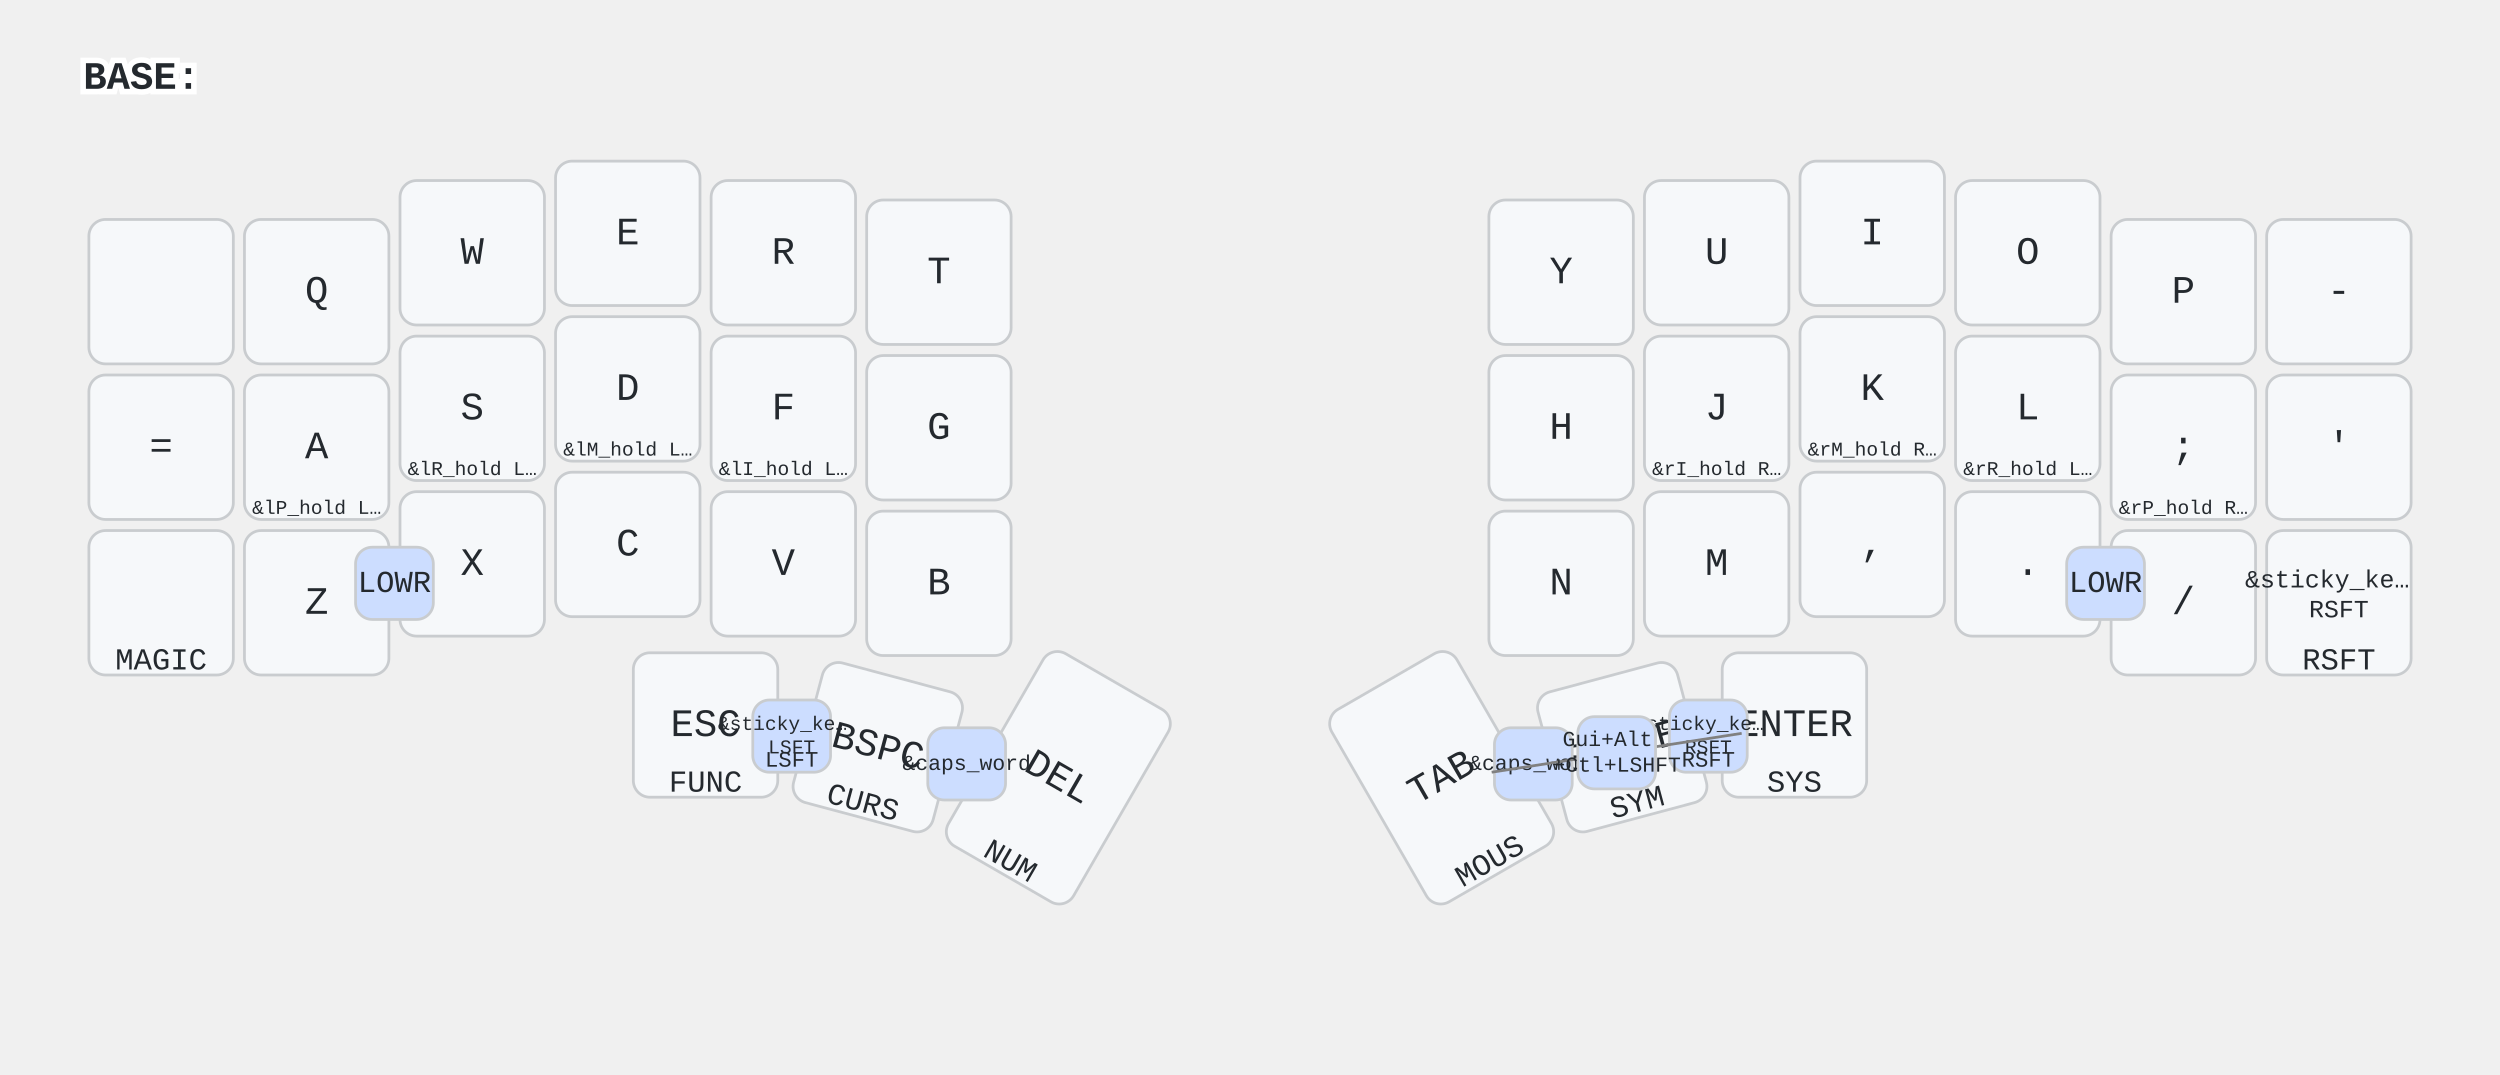
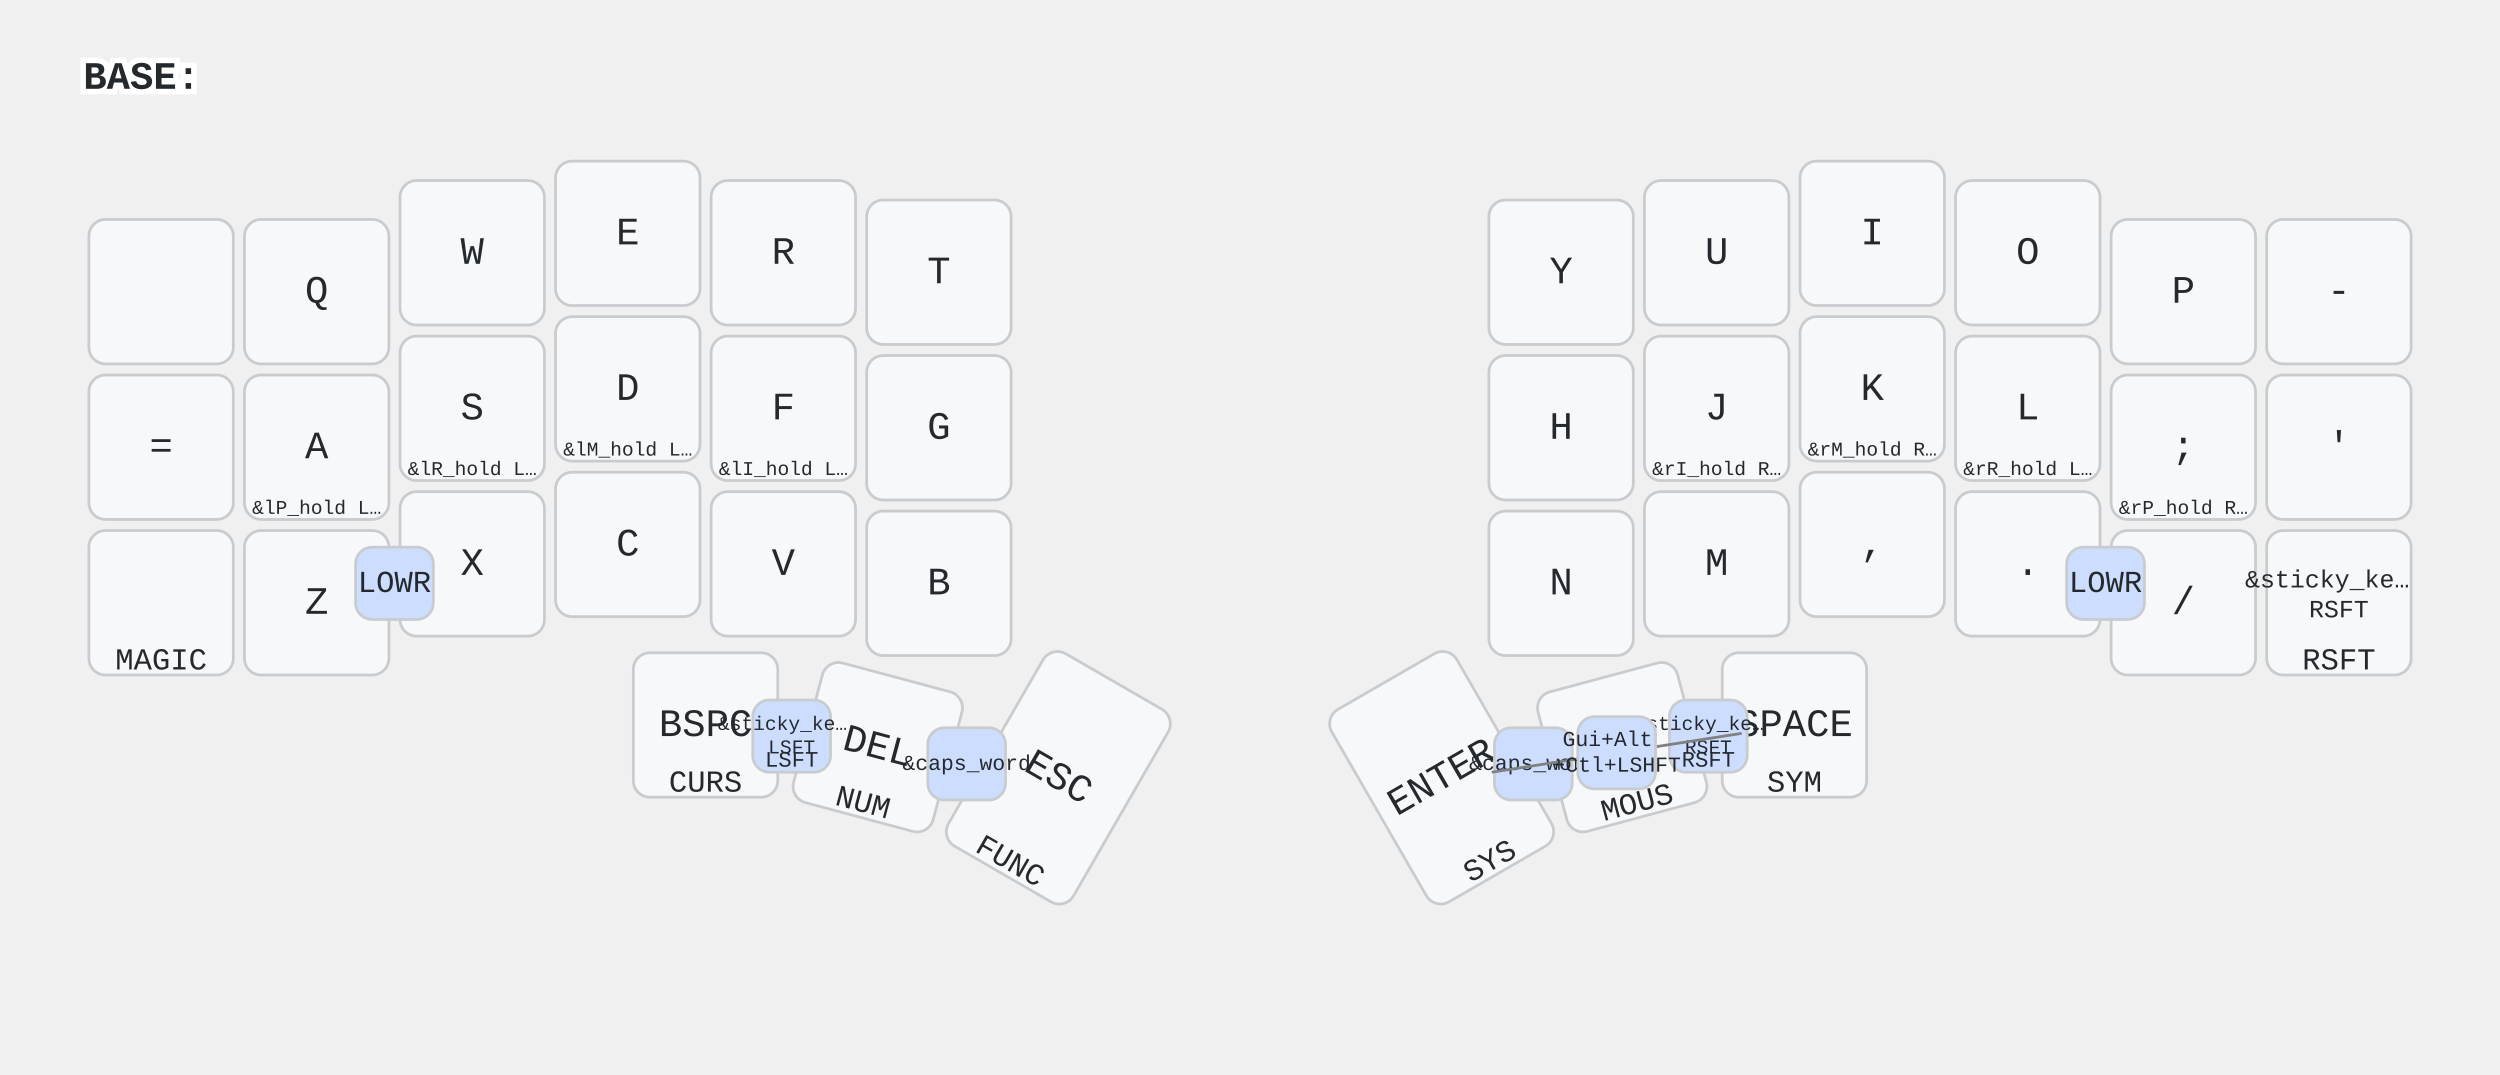
<svg xmlns="http://www.w3.org/2000/svg" width="900" height="387" viewBox="0 0 900 387" class="keymap">
  <style>/* inherit to force styles through use tags */
svg path {
    fill: inherit;
}

/* font and background color specifications */
svg.keymap {
    font-family: SFMono-Regular,Consolas,Liberation Mono,Menlo,monospace;
    font-size: 14px;
    font-kerning: normal;
    text-rendering: optimizeLegibility;
    fill: #24292e;
}

/* default key styling */
rect.key {
    fill: #f6f8fa;
}

rect.key, rect.combo {
    stroke: #c9cccf;
    stroke-width: 1;
}

/* default key side styling, only used is draw_key_sides is set */
rect.side {
    filter: brightness(90%);
}

/* color accent for combo boxes */
rect.combo, rect.combo-separate {
    fill: #cdf;
}

/* color accent for held keys */
rect.held, rect.combo.held {
    fill: #fdd;
}

/* color accent for ghost (optional) keys */
rect.ghost, rect.combo.ghost {
    stroke-dasharray: 4, 4;
    stroke-width: 2;
}

text {
    text-anchor: middle;
    dominant-baseline: middle;
}

/* styling for layer labels */
text.label {
    font-weight: bold;
    text-anchor: start;
    stroke: white;
    stroke-width: 4;
    paint-order: stroke;
}

/* styling for optional footer */
text.footer {
    text-anchor: end;
    dominant-baseline: auto;
    stroke: white;
    stroke-width: 4;
    paint-order: stroke;
}

/* styling for combo tap, and key non-tap label text */
text.combo, text.hold, text.shifted, text.left, text.right, text.tl, text.tr, text.bl, text.br {
    font-size: 11px;
}

text.hold, text.bl, text.br {
    text-anchor: middle;
    dominant-baseline: auto;
}

text.shifted, text.tl, text.tr {
    text-anchor: middle;
    dominant-baseline: hanging;
}

text.left, text.tl, text.bl {
    text-anchor: start;
}

text.right, text.tr, text.br {
    text-anchor: end;
}

text.layer-activator {
    text-decoration: underline;
}

/* styling for hold/shifted label text in combo box */
text.combo.hold, text.combo.shifted, text.combo.left, text.combo.right {
    font-size: 8px;
}

/* lighter symbol for transparent keys */
text.trans {
    fill: #7b7e81;
}

/* styling for combo dendrons */
path.combo {
    stroke-width: 1;
    stroke: gray;
    fill: none;
}

/* Start Tabler Icons Cleanup */
/* cannot use height/width with glyphs */
.icon-tabler &gt; path {
    fill: inherit;
    stroke: inherit;
    stroke-width: 2;
}
/* hide tabler's default box */
.icon-tabler &gt; path[stroke="none"][fill="none"] {
    visibility: hidden;
}
/* End Tabler Icons Cleanup */
</style>
  <g transform="translate(30, 0)" class="layer-BASE">
    <text x="0" y="28" class="label" id="BASE">BASE:</text>
    <g transform="translate(0, 56)">
      <g transform="translate(28, 49)" class="key keypos-0">
        <rect rx="6" ry="6" x="-26" y="-26" width="52" height="52" class="key" />
      </g>
      <g transform="translate(84, 49)" class="key keypos-1">
        <rect rx="6" ry="6" x="-26" y="-26" width="52" height="52" class="key" />
        <text x="0" y="0" class="key tap">Q</text>
      </g>
      <g transform="translate(140, 35)" class="key keypos-2">
        <rect rx="6" ry="6" x="-26" y="-26" width="52" height="52" class="key" />
        <text x="0" y="0" class="key tap">W</text>
      </g>
      <g transform="translate(196, 28)" class="key keypos-3">
        <rect rx="6" ry="6" x="-26" y="-26" width="52" height="52" class="key" />
        <text x="0" y="0" class="key tap">E</text>
      </g>
      <g transform="translate(252, 35)" class="key keypos-4">
        <rect rx="6" ry="6" x="-26" y="-26" width="52" height="52" class="key" />
        <text x="0" y="0" class="key tap">R</text>
      </g>
      <g transform="translate(308, 42)" class="key keypos-5">
        <rect rx="6" ry="6" x="-26" y="-26" width="52" height="52" class="key" />
        <text x="0" y="0" class="key tap">T</text>
      </g>
      <g transform="translate(532, 42)" class="key keypos-6">
        <rect rx="6" ry="6" x="-26" y="-26" width="52" height="52" class="key" />
        <text x="0" y="0" class="key tap">Y</text>
      </g>
      <g transform="translate(588, 35)" class="key keypos-7">
        <rect rx="6" ry="6" x="-26" y="-26" width="52" height="52" class="key" />
        <text x="0" y="0" class="key tap">U</text>
      </g>
      <g transform="translate(644, 28)" class="key keypos-8">
        <rect rx="6" ry="6" x="-26" y="-26" width="52" height="52" class="key" />
        <text x="0" y="0" class="key tap">I</text>
      </g>
      <g transform="translate(700, 35)" class="key keypos-9">
        <rect rx="6" ry="6" x="-26" y="-26" width="52" height="52" class="key" />
        <text x="0" y="0" class="key tap">O</text>
      </g>
      <g transform="translate(756, 49)" class="key keypos-10">
        <rect rx="6" ry="6" x="-26" y="-26" width="52" height="52" class="key" />
        <text x="0" y="0" class="key tap">P</text>
      </g>
      <g transform="translate(812, 49)" class="key keypos-11">
        <rect rx="6" ry="6" x="-26" y="-26" width="52" height="52" class="key" />
        <text x="0" y="0" class="key tap">-</text>
      </g>
      <g transform="translate(28, 105)" class="key keypos-12">
        <rect rx="6" ry="6" x="-26" y="-26" width="52" height="52" class="key" />
        <text x="0" y="0" class="key tap">=</text>
      </g>
      <g transform="translate(84, 105)" class="key keypos-13">
        <rect rx="6" ry="6" x="-26" y="-26" width="52" height="52" class="key" />
        <text x="0" y="0" class="key tap">A</text>
        <text x="0" y="24" class="key hold">
          <tspan style="font-size: 64%">&amp;lP_hold L…</tspan>
        </text>
      </g>
      <g transform="translate(140, 91)" class="key keypos-14">
        <rect rx="6" ry="6" x="-26" y="-26" width="52" height="52" class="key" />
        <text x="0" y="0" class="key tap">S</text>
        <text x="0" y="24" class="key hold">
          <tspan style="font-size: 64%">&amp;lR_hold L…</tspan>
        </text>
      </g>
      <g transform="translate(196, 84)" class="key keypos-15">
        <rect rx="6" ry="6" x="-26" y="-26" width="52" height="52" class="key" />
        <text x="0" y="0" class="key tap">D</text>
        <text x="0" y="24" class="key hold">
          <tspan style="font-size: 64%">&amp;lM_hold L…</tspan>
        </text>
      </g>
      <g transform="translate(252, 91)" class="key keypos-16">
        <rect rx="6" ry="6" x="-26" y="-26" width="52" height="52" class="key" />
        <text x="0" y="0" class="key tap">F</text>
        <text x="0" y="24" class="key hold">
          <tspan style="font-size: 64%">&amp;lI_hold L…</tspan>
        </text>
      </g>
      <g transform="translate(308, 98)" class="key keypos-17">
        <rect rx="6" ry="6" x="-26" y="-26" width="52" height="52" class="key" />
        <text x="0" y="0" class="key tap">G</text>
      </g>
      <g transform="translate(532, 98)" class="key keypos-18">
        <rect rx="6" ry="6" x="-26" y="-26" width="52" height="52" class="key" />
        <text x="0" y="0" class="key tap">H</text>
      </g>
      <g transform="translate(588, 91)" class="key keypos-19">
        <rect rx="6" ry="6" x="-26" y="-26" width="52" height="52" class="key" />
        <text x="0" y="0" class="key tap">J</text>
        <text x="0" y="24" class="key hold">
          <tspan style="font-size: 64%">&amp;rI_hold R…</tspan>
        </text>
      </g>
      <g transform="translate(644, 84)" class="key keypos-20">
        <rect rx="6" ry="6" x="-26" y="-26" width="52" height="52" class="key" />
        <text x="0" y="0" class="key tap">K</text>
        <text x="0" y="24" class="key hold">
          <tspan style="font-size: 64%">&amp;rM_hold R…</tspan>
        </text>
      </g>
      <g transform="translate(700, 91)" class="key keypos-21">
        <rect rx="6" ry="6" x="-26" y="-26" width="52" height="52" class="key" />
        <text x="0" y="0" class="key tap">L</text>
        <text x="0" y="24" class="key hold">
          <tspan style="font-size: 64%">&amp;rR_hold L…</tspan>
        </text>
      </g>
      <g transform="translate(756, 105)" class="key keypos-22">
        <rect rx="6" ry="6" x="-26" y="-26" width="52" height="52" class="key" />
        <text x="0" y="0" class="key tap">;</text>
        <text x="0" y="24" class="key hold">
          <tspan style="font-size: 64%">&amp;rP_hold R…</tspan>
        </text>
      </g>
      <g transform="translate(812, 105)" class="key keypos-23">
        <rect rx="6" ry="6" x="-26" y="-26" width="52" height="52" class="key" />
        <text x="0" y="0" class="key tap">'</text>
      </g>
      <g transform="translate(28, 161)" class="key keypos-24">
        <rect rx="6" ry="6" x="-26" y="-26" width="52" height="52" class="key" />
        <text x="0" y="24" class="key hold">MAGIC</text>
      </g>
      <g transform="translate(84, 161)" class="key keypos-25">
        <rect rx="6" ry="6" x="-26" y="-26" width="52" height="52" class="key" />
        <text x="0" y="0" class="key tap">Z</text>
      </g>
      <g transform="translate(140, 147)" class="key keypos-26">
        <rect rx="6" ry="6" x="-26" y="-26" width="52" height="52" class="key" />
        <text x="0" y="0" class="key tap">X</text>
      </g>
      <g transform="translate(196, 140)" class="key keypos-27">
        <rect rx="6" ry="6" x="-26" y="-26" width="52" height="52" class="key" />
        <text x="0" y="0" class="key tap">C</text>
      </g>
      <g transform="translate(252, 147)" class="key keypos-28">
        <rect rx="6" ry="6" x="-26" y="-26" width="52" height="52" class="key" />
        <text x="0" y="0" class="key tap">V</text>
      </g>
      <g transform="translate(308, 154)" class="key keypos-29">
        <rect rx="6" ry="6" x="-26" y="-26" width="52" height="52" class="key" />
        <text x="0" y="0" class="key tap">B</text>
      </g>
      <g transform="translate(532, 154)" class="key keypos-30">
        <rect rx="6" ry="6" x="-26" y="-26" width="52" height="52" class="key" />
        <text x="0" y="0" class="key tap">N</text>
      </g>
      <g transform="translate(588, 147)" class="key keypos-31">
        <rect rx="6" ry="6" x="-26" y="-26" width="52" height="52" class="key" />
        <text x="0" y="0" class="key tap">M</text>
      </g>
      <g transform="translate(644, 140)" class="key keypos-32">
        <rect rx="6" ry="6" x="-26" y="-26" width="52" height="52" class="key" />
        <text x="0" y="0" class="key tap">,</text>
      </g>
      <g transform="translate(700, 147)" class="key keypos-33">
        <rect rx="6" ry="6" x="-26" y="-26" width="52" height="52" class="key" />
        <text x="0" y="0" class="key tap">.</text>
      </g>
      <g transform="translate(756, 161)" class="key keypos-34">
        <rect rx="6" ry="6" x="-26" y="-26" width="52" height="52" class="key" />
        <text x="0" y="0" class="key tap">/</text>
      </g>
      <g transform="translate(812, 161)" class="key keypos-35">
        <rect rx="6" ry="6" x="-26" y="-26" width="52" height="52" class="key" />
        <text x="0" y="0" class="key tap">
          <tspan x="0" dy="-0.9em" style="font-size: 64%">&amp;sticky_ke…</tspan>
          <tspan x="0" dy="1.2em" style="font-size: 64%">RSFT</tspan>
        </text>
        <text x="0" y="24" class="key hold">RSFT</text>
      </g>
      <g transform="translate(224, 205)" class="key keypos-36">
        <rect rx="6" ry="6" x="-26" y="-26" width="52" height="52" class="key" />
-         <text x="0" y="0" class="key tap">ESC</text>
-         <text x="0" y="24" class="key hold">FUNC</text>
-       </g>
-       <g transform="translate(286, 213) rotate(15.0)" class="key keypos-37">
-         <rect rx="6" ry="6" x="-26" y="-26" width="52" height="52" class="key" />
        <text x="0" y="0" class="key tap">BSPC</text>
        <text x="0" y="24" class="key hold">CURS</text>
      </g>
+       <g transform="translate(286, 213) rotate(15.0)" class="key keypos-37">
+         <rect rx="6" ry="6" x="-26" y="-26" width="52" height="52" class="key" />
+         <text x="0" y="0" class="key tap">DEL</text>
+         <text x="0" y="24" class="key hold">NUM</text>
+       </g>
      <g transform="translate(351, 224) rotate(30.0)" class="key keypos-38">
        <rect rx="6" ry="6" x="-26" y="-40" width="52" height="80" class="key" />
-         <text x="0" y="0" class="key tap">DEL</text>
-         <text x="0" y="38" class="key hold">NUM</text>
+         <text x="0" y="0" class="key tap">ESC</text>
+         <text x="0" y="38" class="key hold">FUNC</text>
      </g>
      <g transform="translate(489, 224) rotate(-30.0)" class="key keypos-39">
        <rect rx="6" ry="6" x="-26" y="-40" width="52" height="80" class="key" />
+         <text x="0" y="0" class="key tap">ENTER</text>
+         <text x="0" y="38" class="key hold">SYS</text>
+       </g>
+       <g transform="translate(554, 213) rotate(-15.0)" class="key keypos-40">
+         <rect rx="6" ry="6" x="-26" y="-26" width="52" height="52" class="key" />
        <text x="0" y="0" class="key tap">TAB</text>
-         <text x="0" y="38" class="key hold">MOUS</text>
-       </g>
-       <g transform="translate(554, 213) rotate(-15.0)" class="key keypos-40">
+         <text x="0" y="24" class="key hold">MOUS</text>
+       </g>
+       <g transform="translate(616, 205)" class="key keypos-41">
        <rect rx="6" ry="6" x="-26" y="-26" width="52" height="52" class="key" />
        <text x="0" y="0" class="key tap">SPACE</text>
        <text x="0" y="24" class="key hold">SYM</text>
-       </g>
-       <g transform="translate(616, 205)" class="key keypos-41">
-         <rect rx="6" ry="6" x="-26" y="-26" width="52" height="52" class="key" />
-         <text x="0" y="0" class="key tap">ENTER</text>
-         <text x="0" y="24" class="key hold">SYS</text>
      </g>
      <g class="combo combopos-0">
        <rect rx="6" ry="6" x="241" y="196" width="28" height="26" class="combo" />
        <text x="255" y="209" class="combo tap">
          <tspan x="255" dy="-0.6em" style="font-size: 64%">&amp;sticky_ke…</tspan>
          <tspan x="255" dy="1.2em" style="font-size: 64%">LSFT</tspan>
        </text>
        <text x="255" y="220" class="combo hold">LSFT</text>
      </g>
      <g class="combo combopos-1">
        <rect rx="6" ry="6" x="571" y="196" width="28" height="26" class="combo" />
        <text x="585" y="209" class="combo tap">
          <tspan x="585" dy="-0.6em" style="font-size: 64%">&amp;sticky_ke…</tspan>
          <tspan x="585" dy="1.2em" style="font-size: 64%">RSFT</tspan>
        </text>
        <text x="585" y="220" class="combo hold">RSFT</text>
      </g>
      <g class="combo combopos-2">
        <rect rx="6" ry="6" x="304" y="206" width="28" height="26" class="combo" />
        <text x="318" y="219" class="combo tap">
          <tspan style="font-size: 70%">&amp;caps_word</tspan>
        </text>
      </g>
      <g class="combo combopos-3">
        <rect rx="6" ry="6" x="508" y="206" width="28" height="26" class="combo" />
        <text x="522" y="219" class="combo tap">
          <tspan style="font-size: 70%">&amp;caps_word</tspan>
        </text>
      </g>
      <g class="combo combopos-4">
        <path d="M552,215 l-45,7" class="combo" />
        <path d="M552,215 l45,-7" class="combo" />
        <rect rx="6" ry="6" x="538" y="202" width="28" height="26" class="combo" />
        <text x="552" y="215" class="combo tap">
          <tspan x="552" dy="-0.6em" style="font-size: 70%">Gui+Alt</tspan>
          <tspan x="552" dy="1.2em" style="font-size: 70%">+Ctl+LSHFT</tspan>
        </text>
      </g>
      <g class="combo combopos-5">
        <rect rx="6" ry="6" x="98" y="141" width="28" height="26" class="combo" />
        <text x="112" y="154" class="combo tap">LOWR</text>
      </g>
      <g class="combo combopos-6">
        <rect rx="6" ry="6" x="714" y="141" width="28" height="26" class="combo" />
        <text x="728" y="154" class="combo tap">LOWR</text>
      </g>
    </g>
  </g>
</svg>
